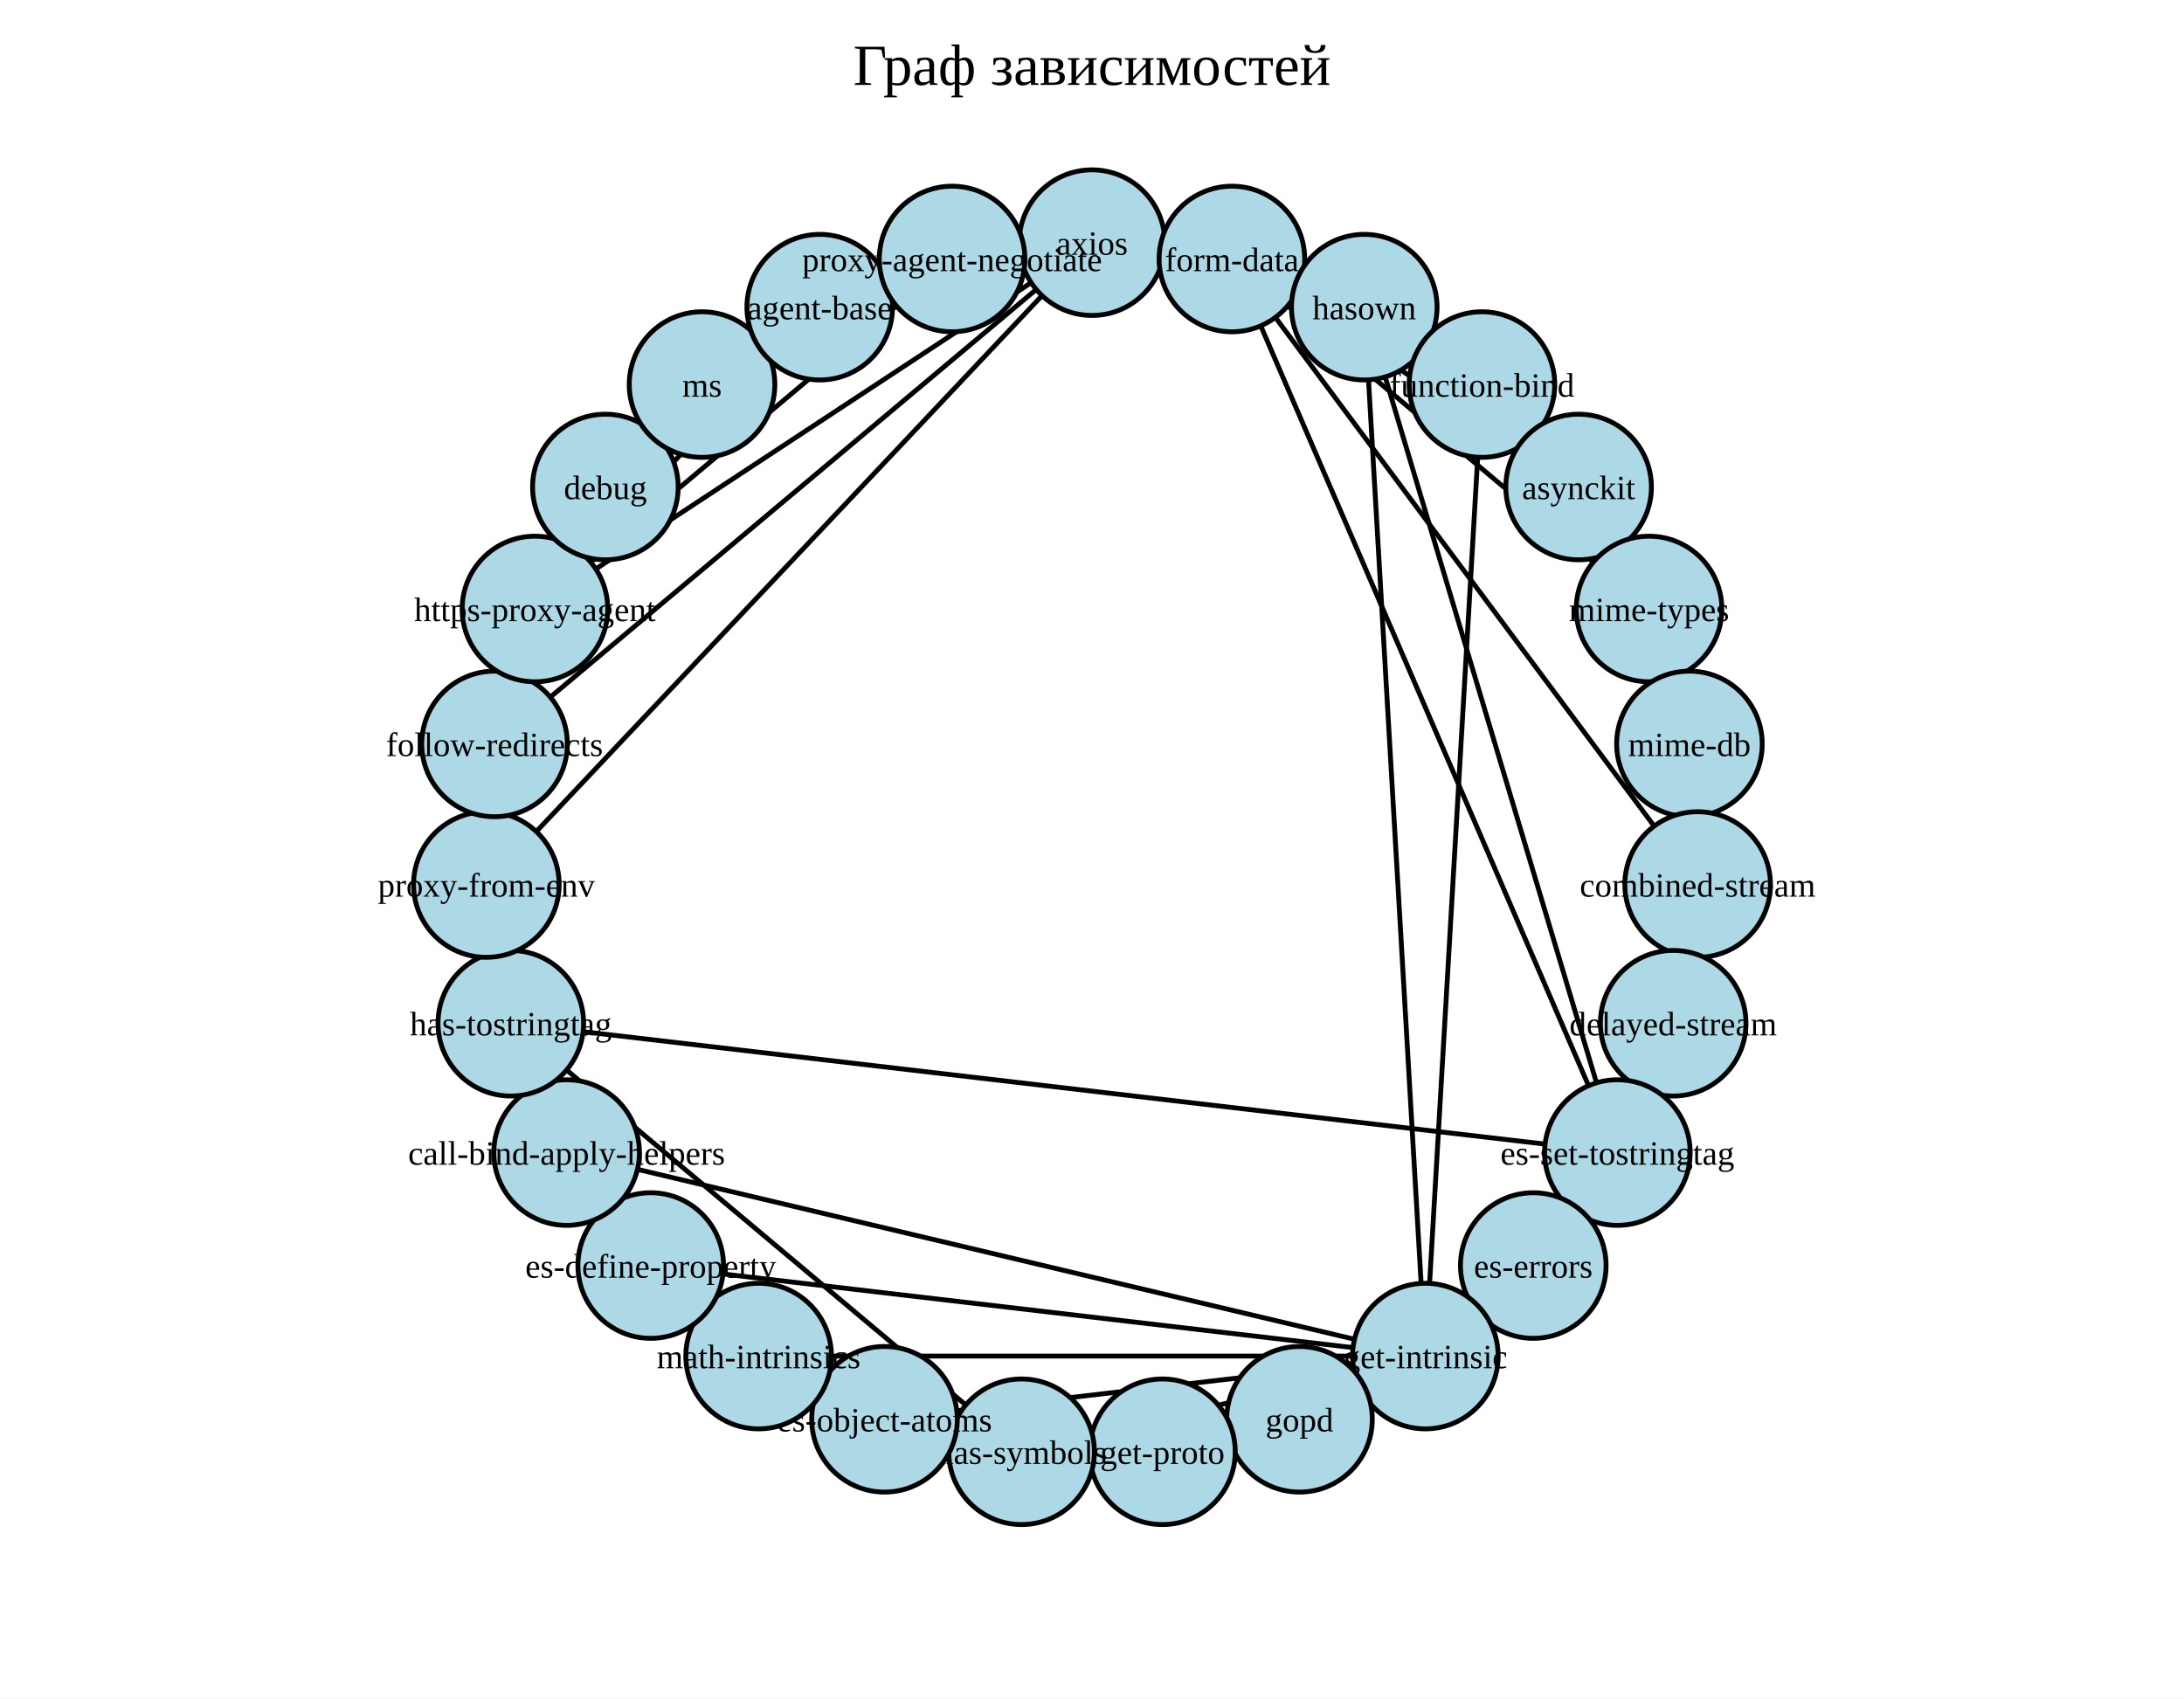
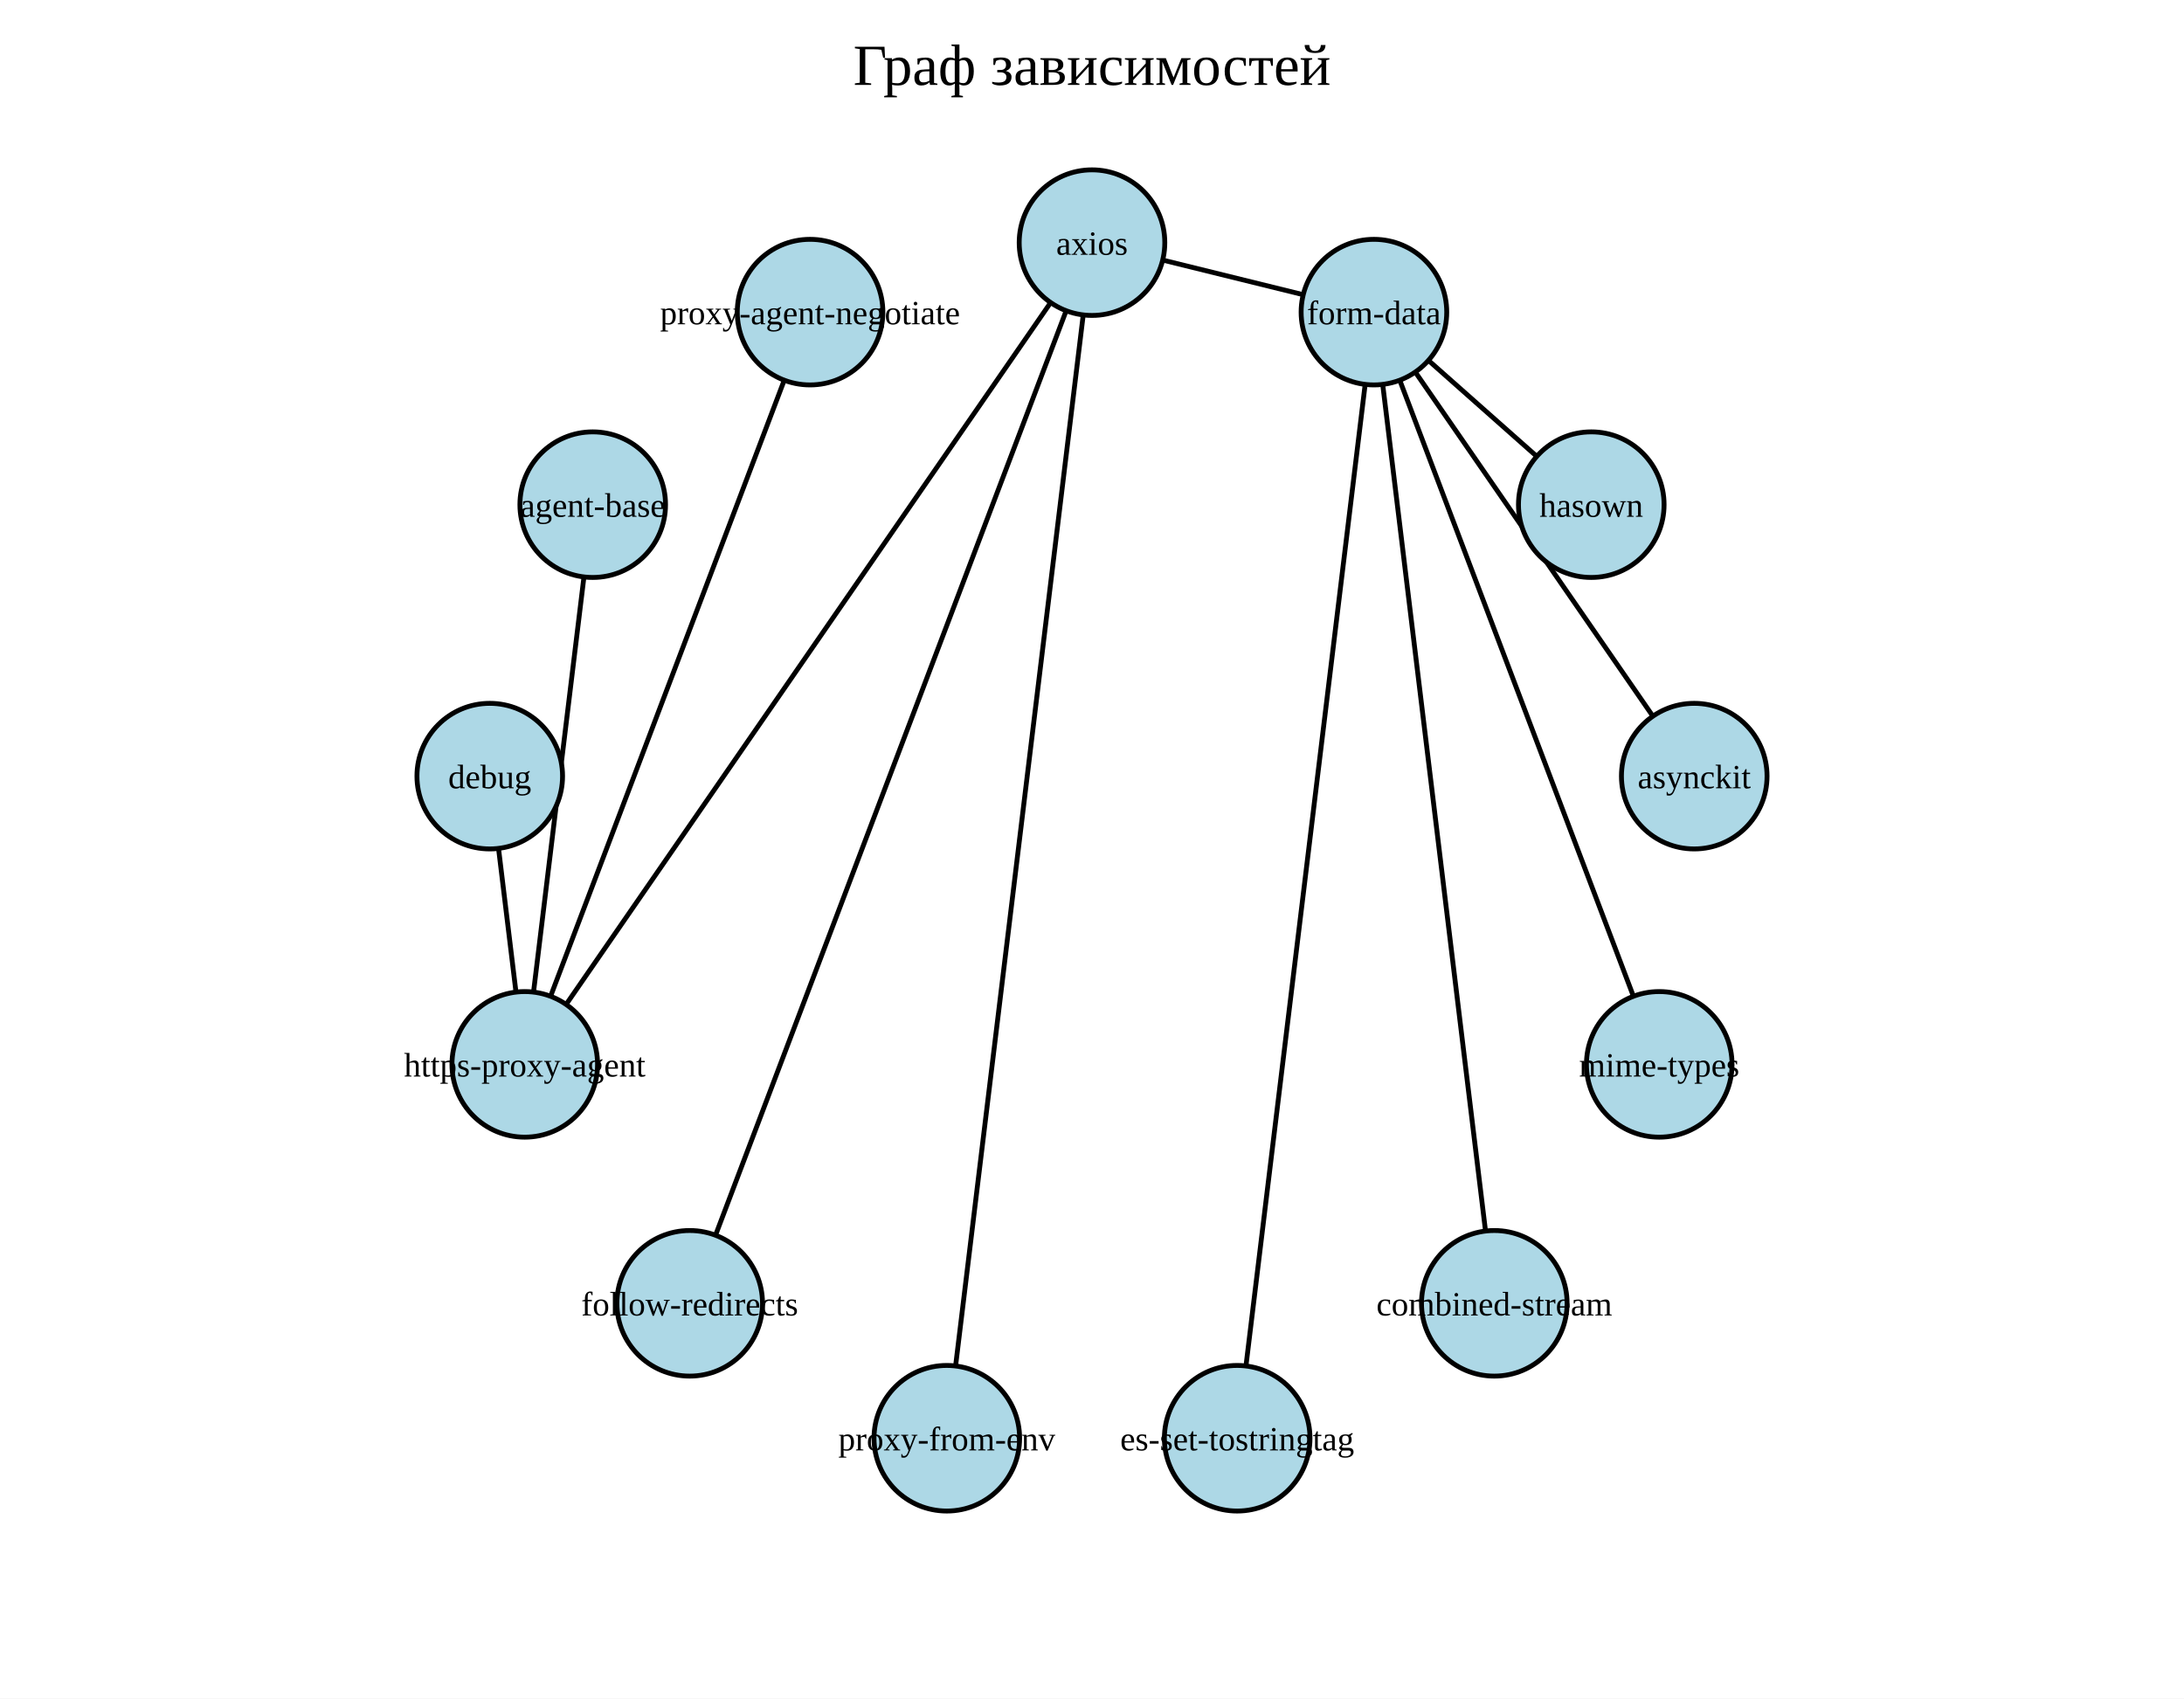
<svg xmlns="http://www.w3.org/2000/svg" width="900" height="700">
  <rect width="100%" height="100%" fill="white" />
  <text x="450" y="35" text-anchor="middle" font-size="24">Граф зависимостей</text>
-   <line x1="450.0" y1="100.0" x2="507.654" y2="106.739" stroke="black" stroke-width="2" />
-   <line x1="450.0" y1="100.0" x2="200.423" y2="364.536" stroke="black" stroke-width="2" />
-   <line x1="450.0" y1="100.0" x2="203.798" y2="306.588" stroke="black" stroke-width="2" />
-   <line x1="450.0" y1="100.0" x2="220.446" y2="250.98" stroke="black" stroke-width="2" />
-   <line x1="507.654" y1="106.739" x2="562.2" y2="126.592" stroke="black" stroke-width="2" />
-   <line x1="507.654" y1="106.739" x2="650.531" y2="200.71" stroke="black" stroke-width="2" />
-   <line x1="507.654" y1="106.739" x2="679.554" y2="250.98" stroke="black" stroke-width="2" />
-   <line x1="507.654" y1="106.739" x2="699.577" y2="364.536" stroke="black" stroke-width="2" />
-   <line x1="507.654" y1="106.739" x2="666.506" y2="475" stroke="black" stroke-width="2" />
-   <line x1="562.2" y1="126.592" x2="610.697" y2="158.489" stroke="black" stroke-width="2" />
-   <line x1="679.554" y1="250.98" x2="696.202" y2="306.588" stroke="black" stroke-width="2" />
-   <line x1="699.577" y1="364.536" x2="689.497" y2="421.701" stroke="black" stroke-width="2" />
-   <line x1="666.506" y1="475" x2="562.2" y2="126.592" stroke="black" stroke-width="2" />
-   <line x1="666.506" y1="475" x2="631.843" y2="521.56" stroke="black" stroke-width="2" />
-   <line x1="666.506" y1="475" x2="587.377" y2="558.872" stroke="black" stroke-width="2" />
-   <line x1="666.506" y1="475" x2="210.503" y2="421.701" stroke="black" stroke-width="2" />
-   <line x1="587.377" y1="558.872" x2="535.505" y2="584.923" stroke="black" stroke-width="2" />
-   <line x1="587.377" y1="558.872" x2="562.2" y2="126.592" stroke="black" stroke-width="2" />
-   <line x1="587.377" y1="558.872" x2="631.843" y2="521.56" stroke="black" stroke-width="2" />
-   <line x1="587.377" y1="558.872" x2="479.023" y2="598.31" stroke="black" stroke-width="2" />
-   <line x1="587.377" y1="558.872" x2="420.977" y2="598.31" stroke="black" stroke-width="2" />
-   <line x1="587.377" y1="558.872" x2="610.697" y2="158.489" stroke="black" stroke-width="2" />
-   <line x1="587.377" y1="558.872" x2="364.495" y2="584.923" stroke="black" stroke-width="2" />
-   <line x1="587.377" y1="558.872" x2="312.623" y2="558.872" stroke="black" stroke-width="2" />
-   <line x1="587.377" y1="558.872" x2="268.157" y2="521.56" stroke="black" stroke-width="2" />
-   <line x1="587.377" y1="558.872" x2="233.494" y2="475" stroke="black" stroke-width="2" />
-   <line x1="210.503" y1="421.701" x2="420.977" y2="598.31" stroke="black" stroke-width="2" />
-   <line x1="220.446" y1="250.98" x2="249.469" y2="200.71" stroke="black" stroke-width="2" />
-   <line x1="220.446" y1="250.98" x2="337.8" y2="126.592" stroke="black" stroke-width="2" />
-   <line x1="220.446" y1="250.98" x2="392.346" y2="106.739" stroke="black" stroke-width="2" />
-   <line x1="249.469" y1="200.71" x2="289.303" y2="158.489" stroke="black" stroke-width="2" />
+   <line x1="450.0" y1="100.0" x2="566.181" y2="128.636" stroke="black" stroke-width="2" />
+   <line x1="450.0" y1="100.0" x2="390.171" y2="592.735" stroke="black" stroke-width="2" />
+   <line x1="450.0" y1="100.0" x2="284.219" y2="537.128" stroke="black" stroke-width="2" />
+   <line x1="450.0" y1="100.0" x2="216.246" y2="438.651" stroke="black" stroke-width="2" />
+   <line x1="566.181" y1="128.636" x2="655.746" y2="207.984" stroke="black" stroke-width="2" />
+   <line x1="566.181" y1="128.636" x2="698.177" y2="319.866" stroke="black" stroke-width="2" />
+   <line x1="566.181" y1="128.636" x2="683.754" y2="438.651" stroke="black" stroke-width="2" />
+   <line x1="566.181" y1="128.636" x2="615.781" y2="537.128" stroke="black" stroke-width="2" />
+   <line x1="566.181" y1="128.636" x2="509.829" y2="592.735" stroke="black" stroke-width="2" />
+   <line x1="216.246" y1="438.651" x2="201.823" y2="319.866" stroke="black" stroke-width="2" />
+   <line x1="216.246" y1="438.651" x2="244.254" y2="207.984" stroke="black" stroke-width="2" />
+   <line x1="216.246" y1="438.651" x2="333.819" y2="128.636" stroke="black" stroke-width="2" />
  <circle cx="450.0" cy="100.0" r="30" fill="lightblue" stroke="black" stroke-width="2" />
  <text x="450.0" y="105.0" text-anchor="middle" font-size="14">axios</text>
-   <circle cx="507.654" cy="106.739" r="30" fill="lightblue" stroke="black" stroke-width="2" />
-   <text x="507.654" y="111.739" text-anchor="middle" font-size="14">form-data</text>
-   <circle cx="562.2" cy="126.592" r="30" fill="lightblue" stroke="black" stroke-width="2" />
-   <text x="562.2" y="131.592" text-anchor="middle" font-size="14">hasown</text>
-   <circle cx="610.697" cy="158.489" r="30" fill="lightblue" stroke="black" stroke-width="2" />
-   <text x="610.697" y="163.489" text-anchor="middle" font-size="14">function-bind</text>
-   <circle cx="650.531" cy="200.71" r="30" fill="lightblue" stroke="black" stroke-width="2" />
-   <text x="650.531" y="205.71" text-anchor="middle" font-size="14">asynckit</text>
-   <circle cx="679.554" cy="250.98" r="30" fill="lightblue" stroke="black" stroke-width="2" />
-   <text x="679.554" y="255.98" text-anchor="middle" font-size="14">mime-types</text>
-   <circle cx="696.202" cy="306.588" r="30" fill="lightblue" stroke="black" stroke-width="2" />
-   <text x="696.202" y="311.588" text-anchor="middle" font-size="14">mime-db</text>
-   <circle cx="699.577" cy="364.536" r="30" fill="lightblue" stroke="black" stroke-width="2" />
-   <text x="699.577" y="369.536" text-anchor="middle" font-size="14">combined-stream</text>
-   <circle cx="689.497" cy="421.701" r="30" fill="lightblue" stroke="black" stroke-width="2" />
-   <text x="689.497" y="426.701" text-anchor="middle" font-size="14">delayed-stream</text>
-   <circle cx="666.506" cy="475" r="30" fill="lightblue" stroke="black" stroke-width="2" />
-   <text x="666.506" y="480" text-anchor="middle" font-size="14">es-set-tostringtag</text>
-   <circle cx="631.843" cy="521.56" r="30" fill="lightblue" stroke="black" stroke-width="2" />
-   <text x="631.843" y="526.56" text-anchor="middle" font-size="14">es-errors</text>
-   <circle cx="587.377" cy="558.872" r="30" fill="lightblue" stroke="black" stroke-width="2" />
-   <text x="587.377" y="563.872" text-anchor="middle" font-size="14">get-intrinsic</text>
-   <circle cx="535.505" cy="584.923" r="30" fill="lightblue" stroke="black" stroke-width="2" />
-   <text x="535.505" y="589.923" text-anchor="middle" font-size="14">gopd</text>
-   <circle cx="479.023" cy="598.31" r="30" fill="lightblue" stroke="black" stroke-width="2" />
-   <text x="479.023" y="603.31" text-anchor="middle" font-size="14">get-proto</text>
-   <circle cx="420.977" cy="598.31" r="30" fill="lightblue" stroke="black" stroke-width="2" />
-   <text x="420.977" y="603.31" text-anchor="middle" font-size="14">has-symbols</text>
-   <circle cx="364.495" cy="584.923" r="30" fill="lightblue" stroke="black" stroke-width="2" />
-   <text x="364.495" y="589.923" text-anchor="middle" font-size="14">es-object-atoms</text>
-   <circle cx="312.623" cy="558.872" r="30" fill="lightblue" stroke="black" stroke-width="2" />
-   <text x="312.623" y="563.872" text-anchor="middle" font-size="14">math-intrinsics</text>
-   <circle cx="268.157" cy="521.56" r="30" fill="lightblue" stroke="black" stroke-width="2" />
-   <text x="268.157" y="526.56" text-anchor="middle" font-size="14">es-define-property</text>
-   <circle cx="233.494" cy="475" r="30" fill="lightblue" stroke="black" stroke-width="2" />
-   <text x="233.494" y="480" text-anchor="middle" font-size="14">call-bind-apply-helpers</text>
-   <circle cx="210.503" cy="421.701" r="30" fill="lightblue" stroke="black" stroke-width="2" />
-   <text x="210.503" y="426.701" text-anchor="middle" font-size="14">has-tostringtag</text>
-   <circle cx="200.423" cy="364.536" r="30" fill="lightblue" stroke="black" stroke-width="2" />
-   <text x="200.423" y="369.536" text-anchor="middle" font-size="14">proxy-from-env</text>
-   <circle cx="203.798" cy="306.588" r="30" fill="lightblue" stroke="black" stroke-width="2" />
-   <text x="203.798" y="311.588" text-anchor="middle" font-size="14">follow-redirects</text>
-   <circle cx="220.446" cy="250.98" r="30" fill="lightblue" stroke="black" stroke-width="2" />
-   <text x="220.446" y="255.98" text-anchor="middle" font-size="14">https-proxy-agent</text>
-   <circle cx="249.469" cy="200.71" r="30" fill="lightblue" stroke="black" stroke-width="2" />
-   <text x="249.469" y="205.71" text-anchor="middle" font-size="14">debug</text>
-   <circle cx="289.303" cy="158.489" r="30" fill="lightblue" stroke="black" stroke-width="2" />
-   <text x="289.303" y="163.489" text-anchor="middle" font-size="14">ms</text>
-   <circle cx="337.8" cy="126.592" r="30" fill="lightblue" stroke="black" stroke-width="2" />
-   <text x="337.8" y="131.592" text-anchor="middle" font-size="14">agent-base</text>
-   <circle cx="392.346" cy="106.739" r="30" fill="lightblue" stroke="black" stroke-width="2" />
-   <text x="392.346" y="111.739" text-anchor="middle" font-size="14">proxy-agent-negotiate</text>
+   <circle cx="566.181" cy="128.636" r="30" fill="lightblue" stroke="black" stroke-width="2" />
+   <text x="566.181" y="133.636" text-anchor="middle" font-size="14">form-data</text>
+   <circle cx="655.746" cy="207.984" r="30" fill="lightblue" stroke="black" stroke-width="2" />
+   <text x="655.746" y="212.984" text-anchor="middle" font-size="14">hasown</text>
+   <circle cx="698.177" cy="319.866" r="30" fill="lightblue" stroke="black" stroke-width="2" />
+   <text x="698.177" y="324.866" text-anchor="middle" font-size="14">asynckit</text>
+   <circle cx="683.754" cy="438.651" r="30" fill="lightblue" stroke="black" stroke-width="2" />
+   <text x="683.754" y="443.651" text-anchor="middle" font-size="14">mime-types</text>
+   <circle cx="615.781" cy="537.128" r="30" fill="lightblue" stroke="black" stroke-width="2" />
+   <text x="615.781" y="542.128" text-anchor="middle" font-size="14">combined-stream</text>
+   <circle cx="509.829" cy="592.735" r="30" fill="lightblue" stroke="black" stroke-width="2" />
+   <text x="509.829" y="597.735" text-anchor="middle" font-size="14">es-set-tostringtag</text>
+   <circle cx="390.171" cy="592.735" r="30" fill="lightblue" stroke="black" stroke-width="2" />
+   <text x="390.171" y="597.735" text-anchor="middle" font-size="14">proxy-from-env</text>
+   <circle cx="284.219" cy="537.128" r="30" fill="lightblue" stroke="black" stroke-width="2" />
+   <text x="284.219" y="542.128" text-anchor="middle" font-size="14">follow-redirects</text>
+   <circle cx="216.246" cy="438.651" r="30" fill="lightblue" stroke="black" stroke-width="2" />
+   <text x="216.246" y="443.651" text-anchor="middle" font-size="14">https-proxy-agent</text>
+   <circle cx="201.823" cy="319.866" r="30" fill="lightblue" stroke="black" stroke-width="2" />
+   <text x="201.823" y="324.866" text-anchor="middle" font-size="14">debug</text>
+   <circle cx="244.254" cy="207.984" r="30" fill="lightblue" stroke="black" stroke-width="2" />
+   <text x="244.254" y="212.984" text-anchor="middle" font-size="14">agent-base</text>
+   <circle cx="333.819" cy="128.636" r="30" fill="lightblue" stroke="black" stroke-width="2" />
+   <text x="333.819" y="133.636" text-anchor="middle" font-size="14">proxy-agent-negotiate</text>
</svg>
